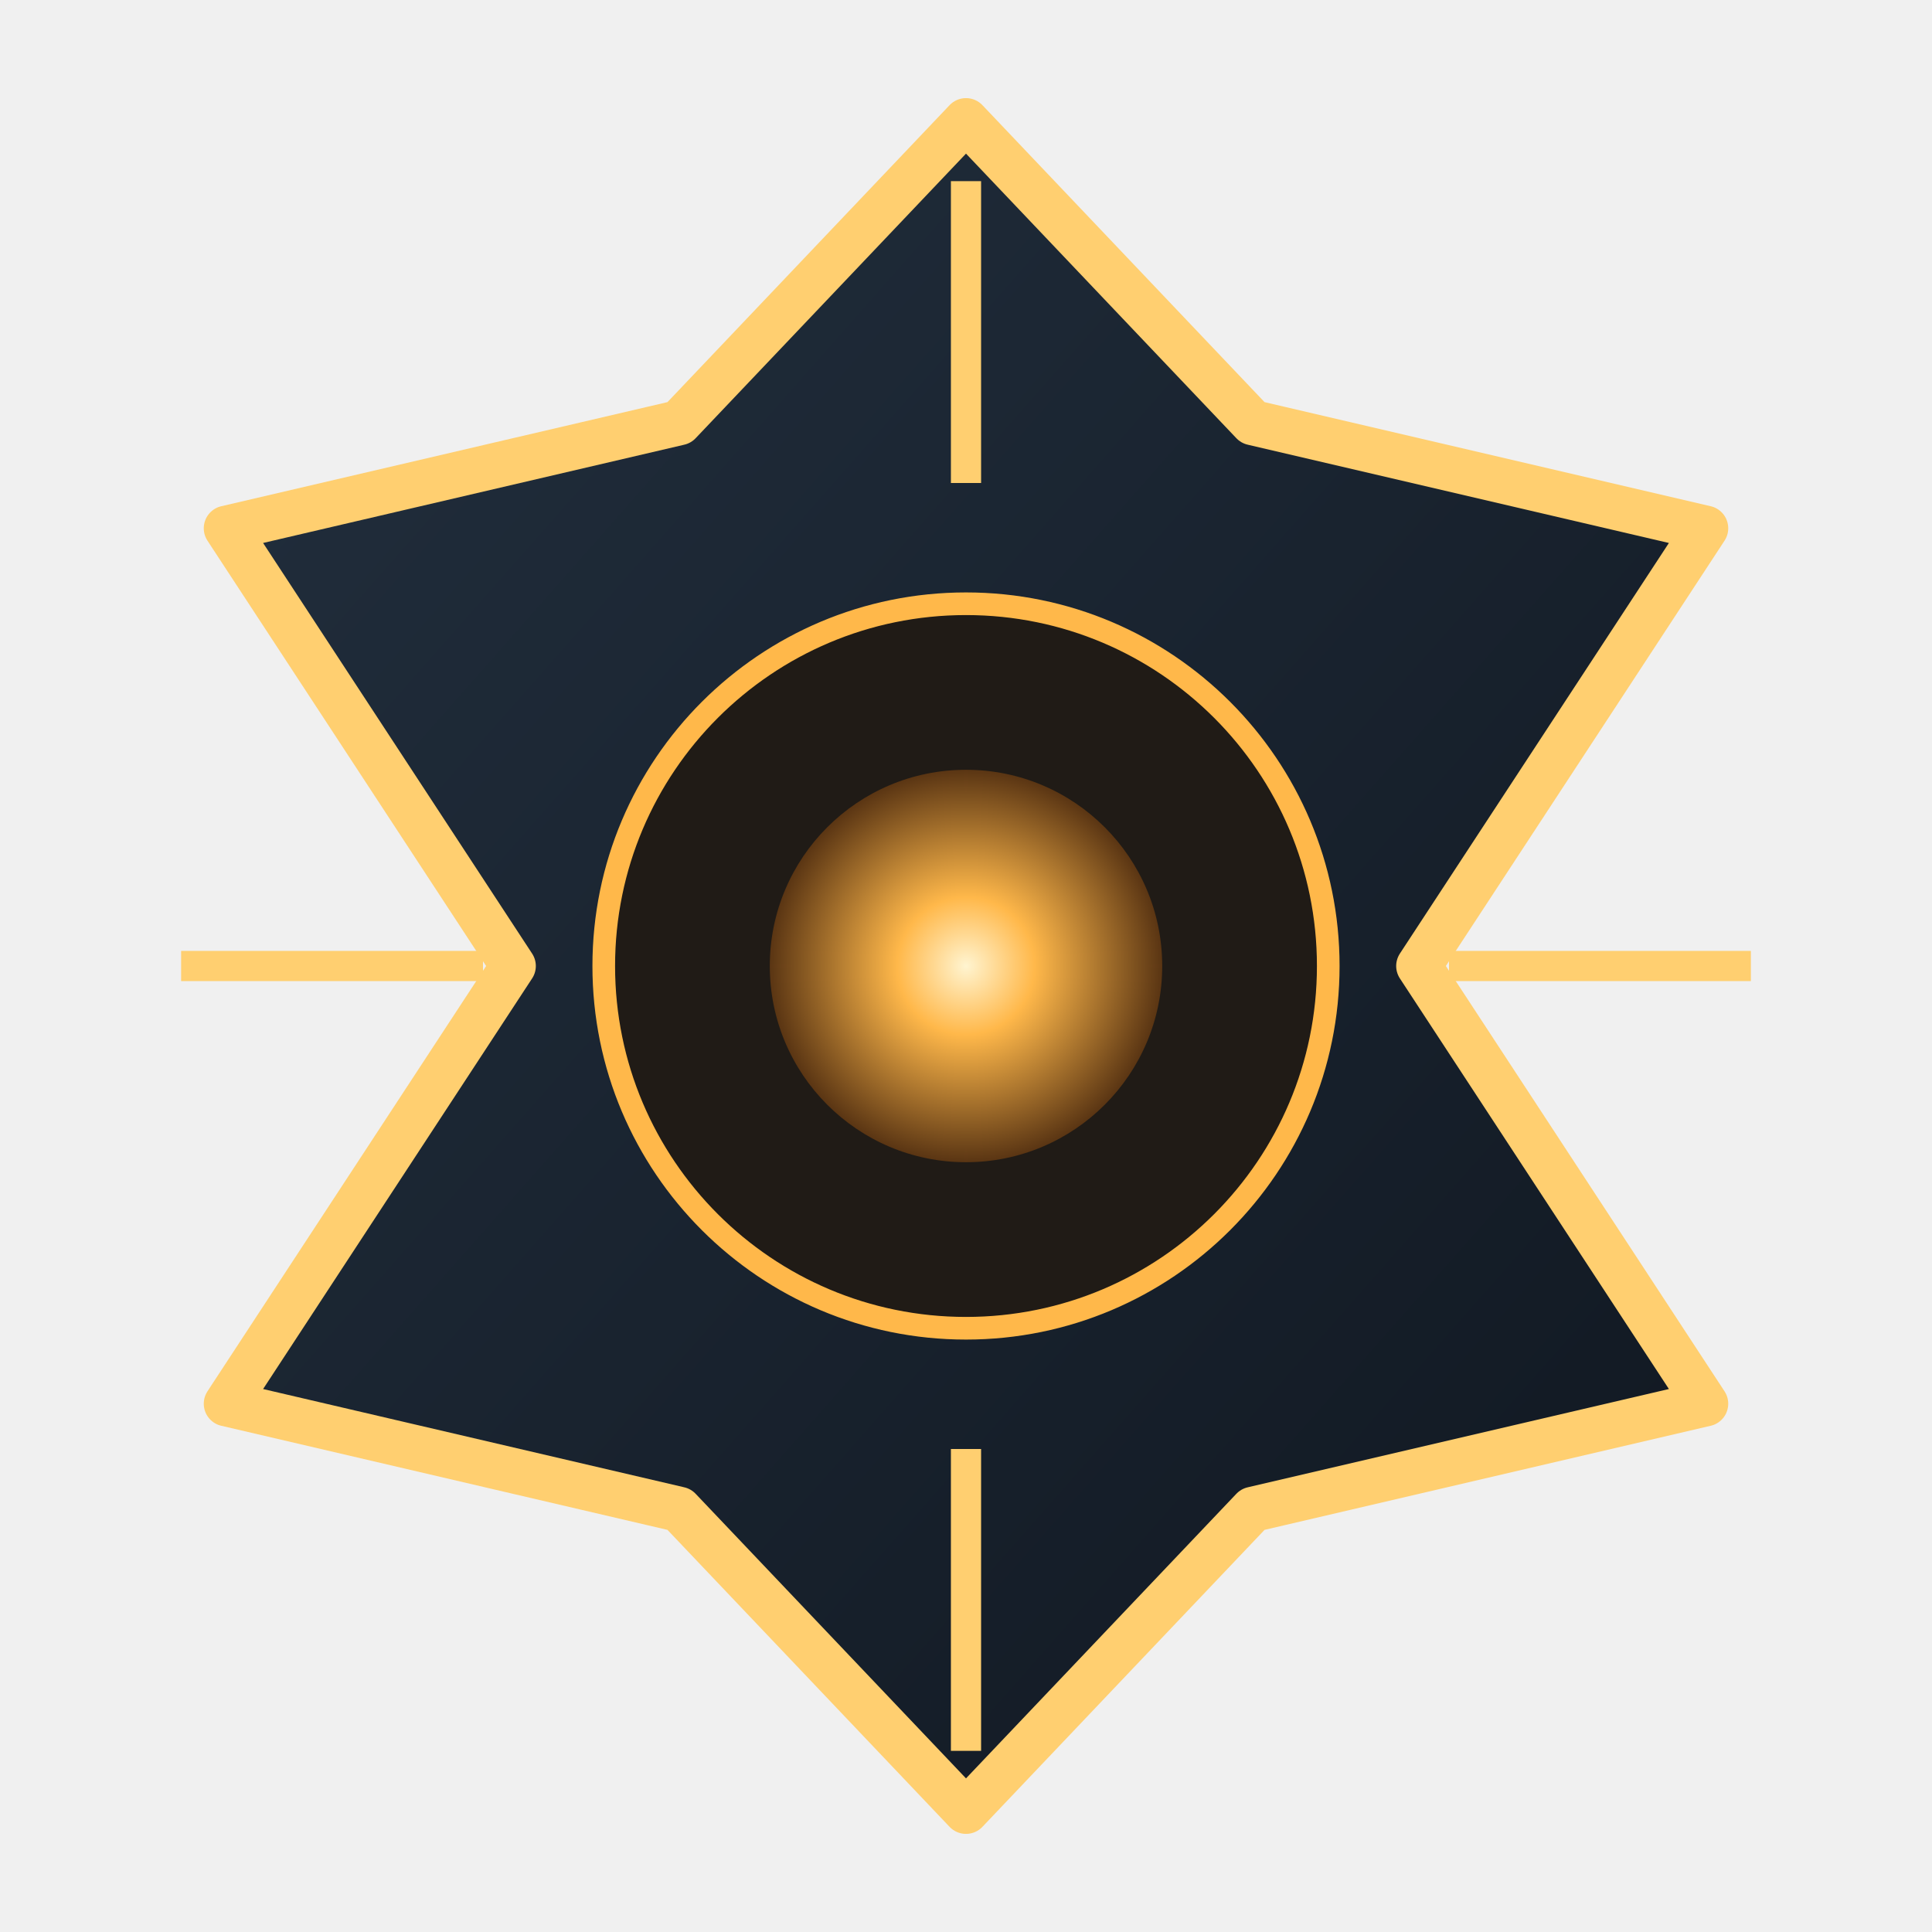
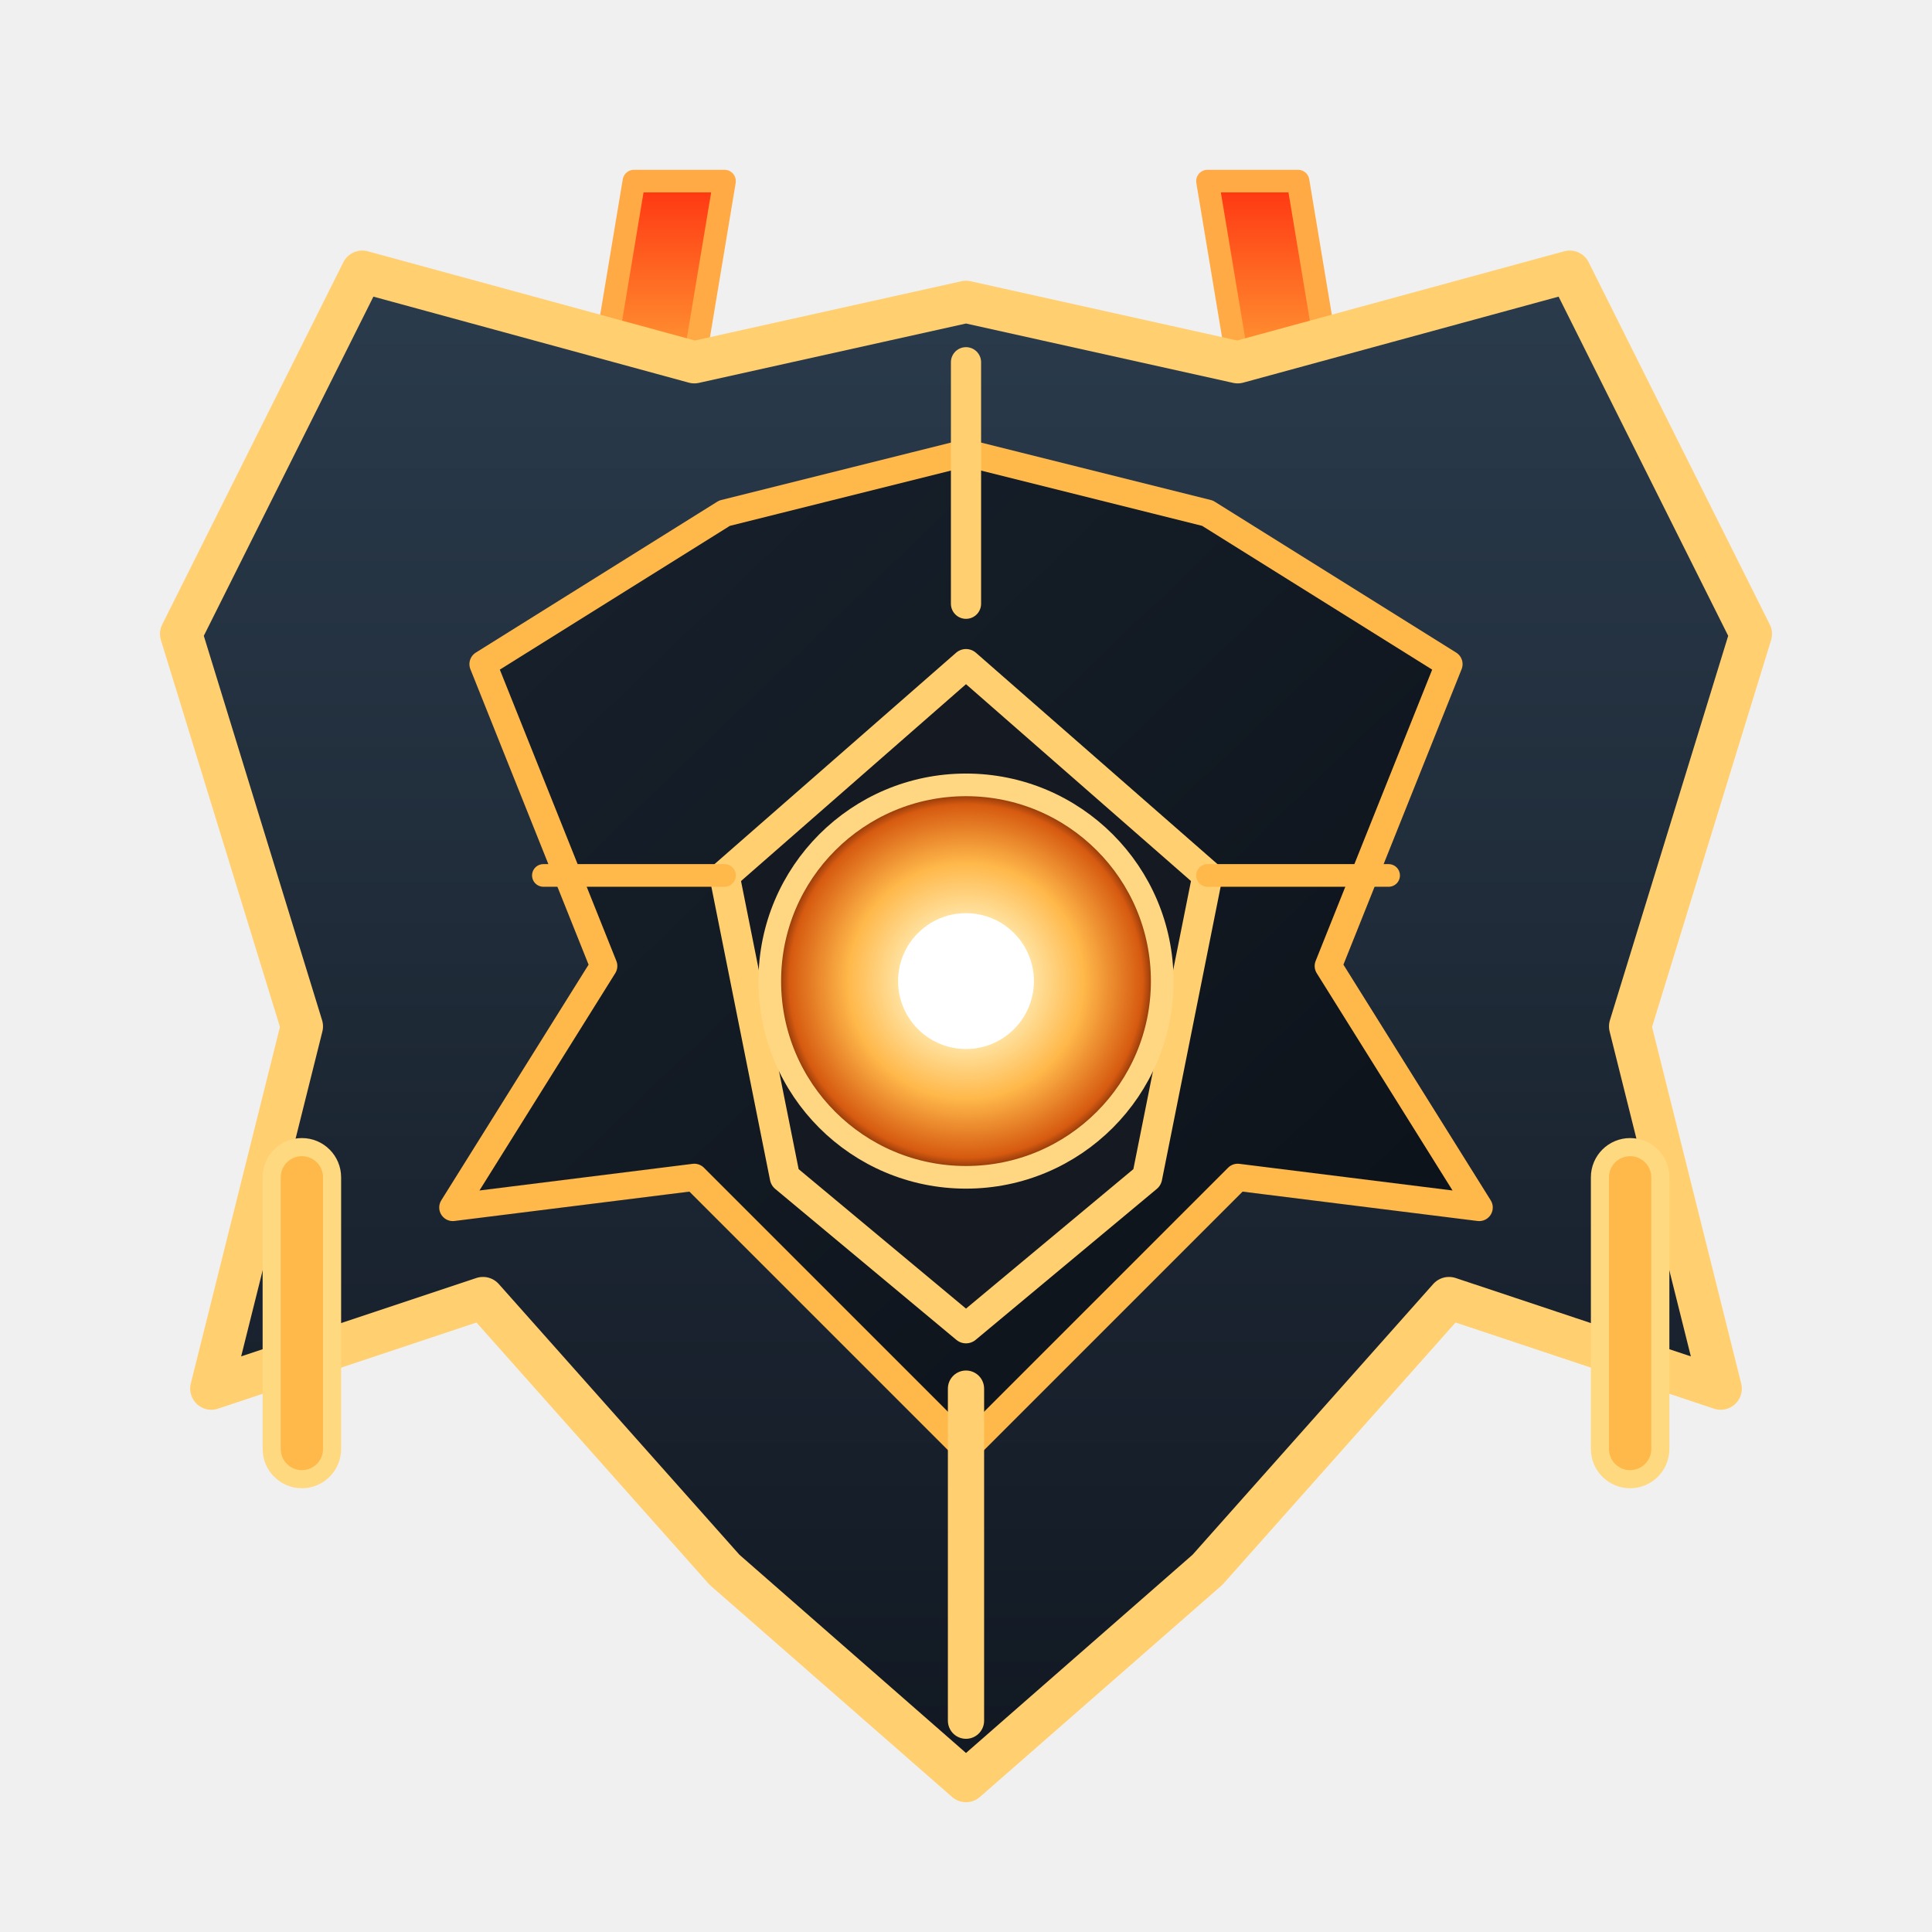
<svg xmlns="http://www.w3.org/2000/svg" viewBox="0 0 128 128" width="128" height="128">
  <defs>
-     <radialGradient id="c">
-       <stop stop-color="#fff4d0" />
-       <stop offset=".35" stop-color="#ffb84a" />
-       <stop offset="1" stop-color="#5a3513" />
+     <linearGradient id="droneHull" x1="0" y1="0" x2="0" y2="1">
+       <stop offset="0%" stop-color="#2a3b4c" />
+       <stop offset="50%" stop-color="#1e2936" />
+       <stop offset="100%" stop-color="#111822" />
+     </linearGradient>
+     <linearGradient id="innerPanel" x1="0" y1="0" x2="1" y2="1">
+       <stop offset="0%" stop-color="#18222d" />
+       <stop offset="100%" stop-color="#0b1017" />
+     </linearGradient>
+     <radialGradient id="sensorEye" cx="50%" cy="50%" r="50%">
+       <stop offset="0%" stop-color="#ffffff" />
+       <stop offset="25%" stop-color="#fff0bd" />
+       <stop offset="60%" stop-color="#ffb84a" />
+       <stop offset="90%" stop-color="#d65a10" />
+       <stop offset="100%" stop-color="#4a1805" />
    </radialGradient>
-     <linearGradient id="droneHull" x1="0" y1="0" x2="1" y2="1">
-       <stop stop-color="#222f3e" />
-       <stop offset="1" stop-color="#101720" />
+     <linearGradient id="thrusterGlow" x1="0" y1="1" x2="0" y2="0">
+       <stop offset="0%" stop-color="#ff9933" />
+       <stop offset="100%" stop-color="#ff3311" />
    </linearGradient>
  </defs>
-   <g stroke="#ffcf70" stroke-width="3" stroke-linejoin="round">
-     <path fill="url(#droneHull)" d="M64 8 L83 28 L113 35 L94 64 L113 93 L83 100 L64 120 L45 100 L15 93 L34 64 L15 35 L45 28 Z" />
-     <circle cx="64" cy="64" r="24" fill="#201b16" stroke="#ffb84a" stroke-width="1.5" />
-     <circle cx="64" cy="64" r="13" fill="url(#c)" stroke="none" />
-     <path fill="none" stroke="#ffcf70" stroke-width="2" d="M64 12 V32 M64 96 V116 M12 64 H32 M96 64 H116" />
+   <g stroke-linejoin="round" stroke-linecap="round">
+     <polygon points="42,12 48,12 46,24 40,24" fill="url(#thrusterGlow)" stroke="#ffaa44" stroke-width="1.5" />
+     <polygon points="80,12 86,12 88,24 82,24" fill="url(#thrusterGlow)" stroke="#ffaa44" stroke-width="1.5" />
+     <path fill="url(#droneHull)" stroke="#ffcf70" stroke-width="2.8" d="       M64,20       L82,24 L104,18 L116,42 L108,68 L114,92 L96,86 L80,104 L64,118       L48,104 L32,86 L14,92 L20,68 L12,42 L24,18 L46,24       Z" />
+     <path fill="url(#innerPanel)" stroke="#ffb84a" stroke-width="1.8" d="       M64,30       L80,34 L96,44 L88,64 L98,80 L82,78 L64,96       L46,78 L30,80 L40,64 L32,44 L48,34       Z" />
+     <rect x="18" y="76" width="4" height="22" rx="2" fill="#ffb84a" stroke="#ffd980" stroke-width="1.2" />
+     <rect x="106" y="76" width="4" height="22" rx="2" fill="#ffb84a" stroke="#ffd980" stroke-width="1.2" />
+     <polygon points="64,44 80,58 76,78 64,88 52,78 48,58" fill="#151921" stroke="#ffcf70" stroke-width="2" />
+     <circle cx="64" cy="65" r="13" fill="url(#sensorEye)" stroke="#ffd782" stroke-width="1.5" />
+     <circle cx="64" cy="65" r="4.5" fill="#ffffff" stroke="none" />
+     <line x1="64" y1="24" x2="64" y2="40" stroke="#ffcf70" stroke-width="2" />
+     <line x1="64" y1="92" x2="64" y2="114" stroke="#ffcf70" stroke-width="2.4" />
+     <line x1="48" y1="58" x2="36" y2="58" stroke="#ffb84a" stroke-width="1.5" />
+     <line x1="80" y1="58" x2="92" y2="58" stroke="#ffb84a" stroke-width="1.5" />
  </g>
</svg>
